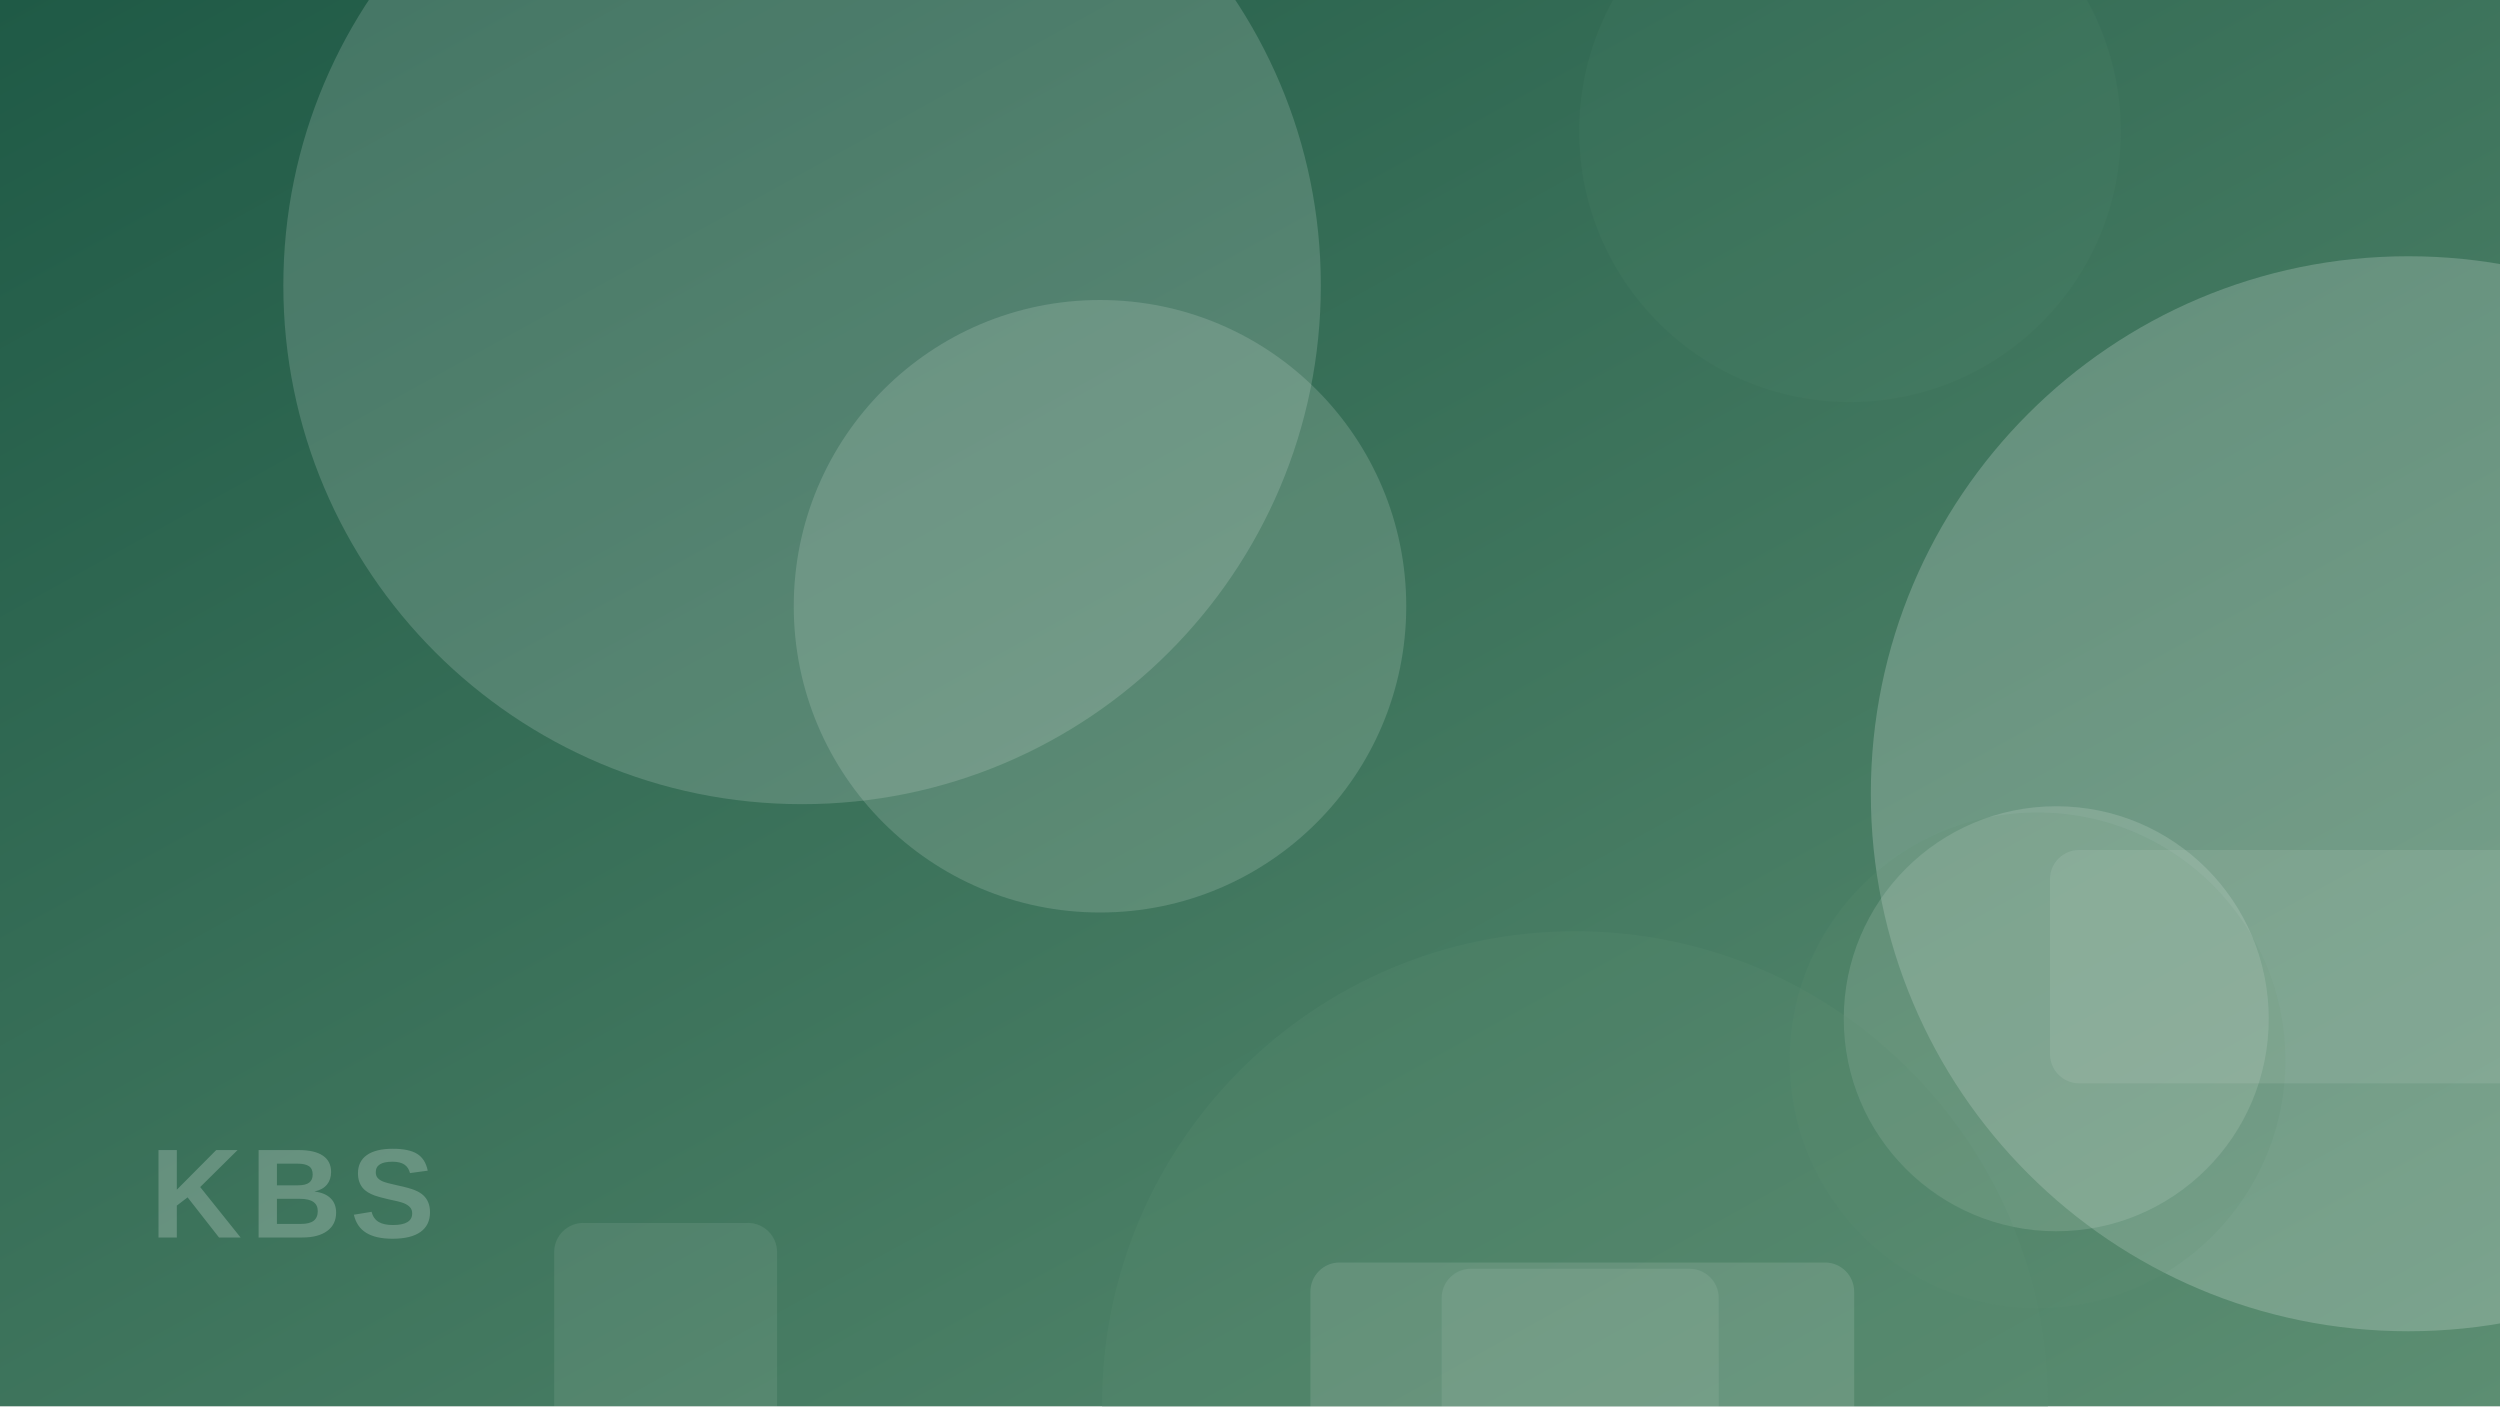
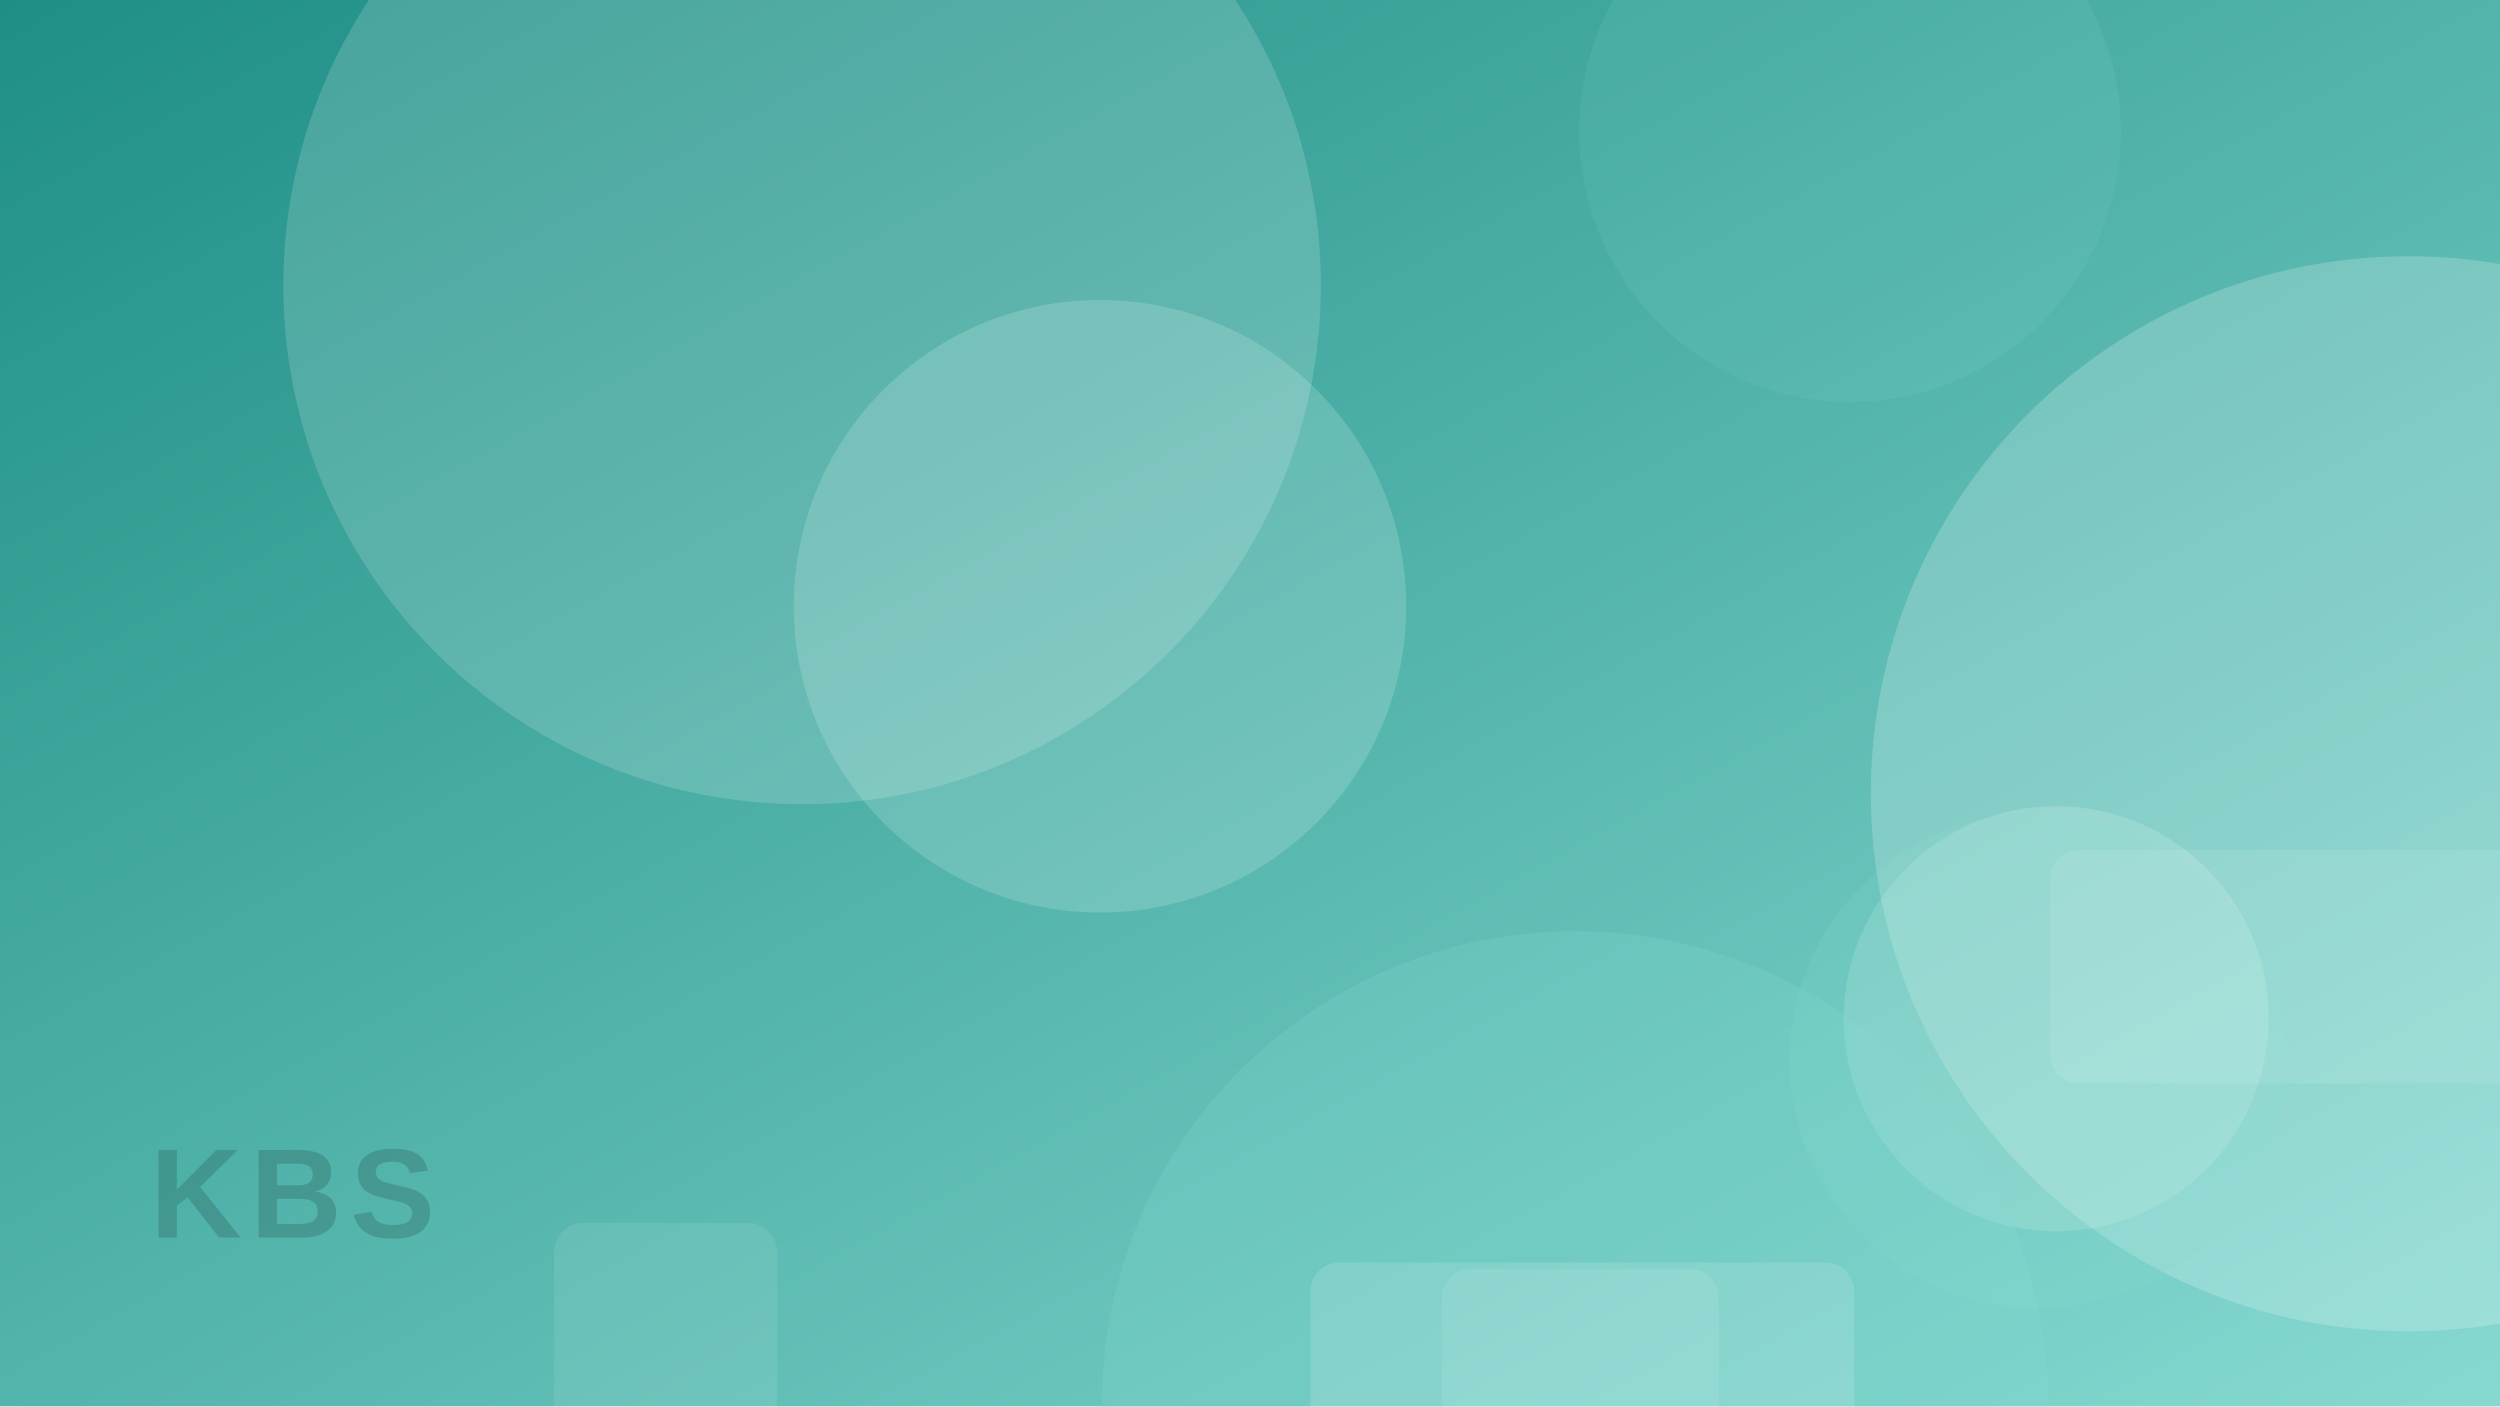
<svg xmlns="http://www.w3.org/2000/svg" viewBox="0 0 1200 675" width="1200" height="675" role="img" aria-label="Kerja Bakti Saluran Air 6">
  <defs>
    <linearGradient id="g" x1="0" y1="0" x2="1" y2="1">
-       <stop offset="0%" stop-color="#1f5a46" />
-       <stop offset="100%" stop-color="#5c8e72" />
+       <stop offset="0%" stop-color="#1f8f86" />
+       <stop offset="100%" stop-color="#86d9d1" />
    </linearGradient>
  </defs>
  <rect width="1200" height="675" fill="url(#g)" />
-   <circle cx="888" cy="63" r="130" fill="#5c8e72" opacity="0.11" />
-   <circle cx="987" cy="489" r="102" fill="#dce7df" opacity="0.18" />
+   <circle cx="888" cy="63" r="130" fill="#86d9d1" opacity="0.11" />
+   <circle cx="987" cy="489" r="102" fill="#e8f8f6" opacity="0.18" />
  <circle cx="385" cy="137" r="249" fill="#ffffff" opacity="0.16" />
-   <circle cx="756" cy="674" r="227" fill="#5c8e72" opacity="0.22" />
-   <circle cx="528" cy="291" r="147" fill="#dce7df" opacity="0.18" />
+   <circle cx="756" cy="674" r="227" fill="#86d9d1" opacity="0.22" />
+   <circle cx="528" cy="291" r="147" fill="#e8f8f6" opacity="0.18" />
  <circle cx="1156" cy="381" r="258" fill="#ffffff" opacity="0.20" />
-   <circle cx="978" cy="509" r="119" fill="#5c8e72" opacity="0.17" />
-   <rect x="692" y="609" width="133" height="227" rx="14" fill="#dce7df" opacity="0.10" />
-   <rect x="266" y="587" width="107" height="263" rx="14" fill="#dce7df" opacity="0.10" />
-   <rect x="629" y="606" width="261" height="217" rx="14" fill="#dce7df" opacity="0.15" />
-   <rect x="984" y="408" width="250" height="112" rx="14" fill="#dce7df" opacity="0.12" />
-   <text x="72" y="594" font-family="Segoe UI, Arial, sans-serif" font-size="61" font-weight="700" letter-spacing="4" fill="#ffffff" opacity="0.22">KBS</text>
+   <circle cx="978" cy="509" r="119" fill="#86d9d1" opacity="0.17" />
+   <rect x="692" y="609" width="133" height="227" rx="14" fill="#e8f8f6" opacity="0.10" />
+   <rect x="266" y="587" width="107" height="263" rx="14" fill="#e8f8f6" opacity="0.10" />
+   <rect x="629" y="606" width="261" height="217" rx="14" fill="#e8f8f6" opacity="0.15" />
+   <rect x="984" y="408" width="250" height="112" rx="14" fill="#e8f8f6" opacity="0.12" />
+   <text x="72" y="594" font-family="Segoe UI, Arial, sans-serif" font-size="61" font-weight="700" letter-spacing="4" fill="#0f2e26" opacity="0.20">KBS</text>
</svg>
